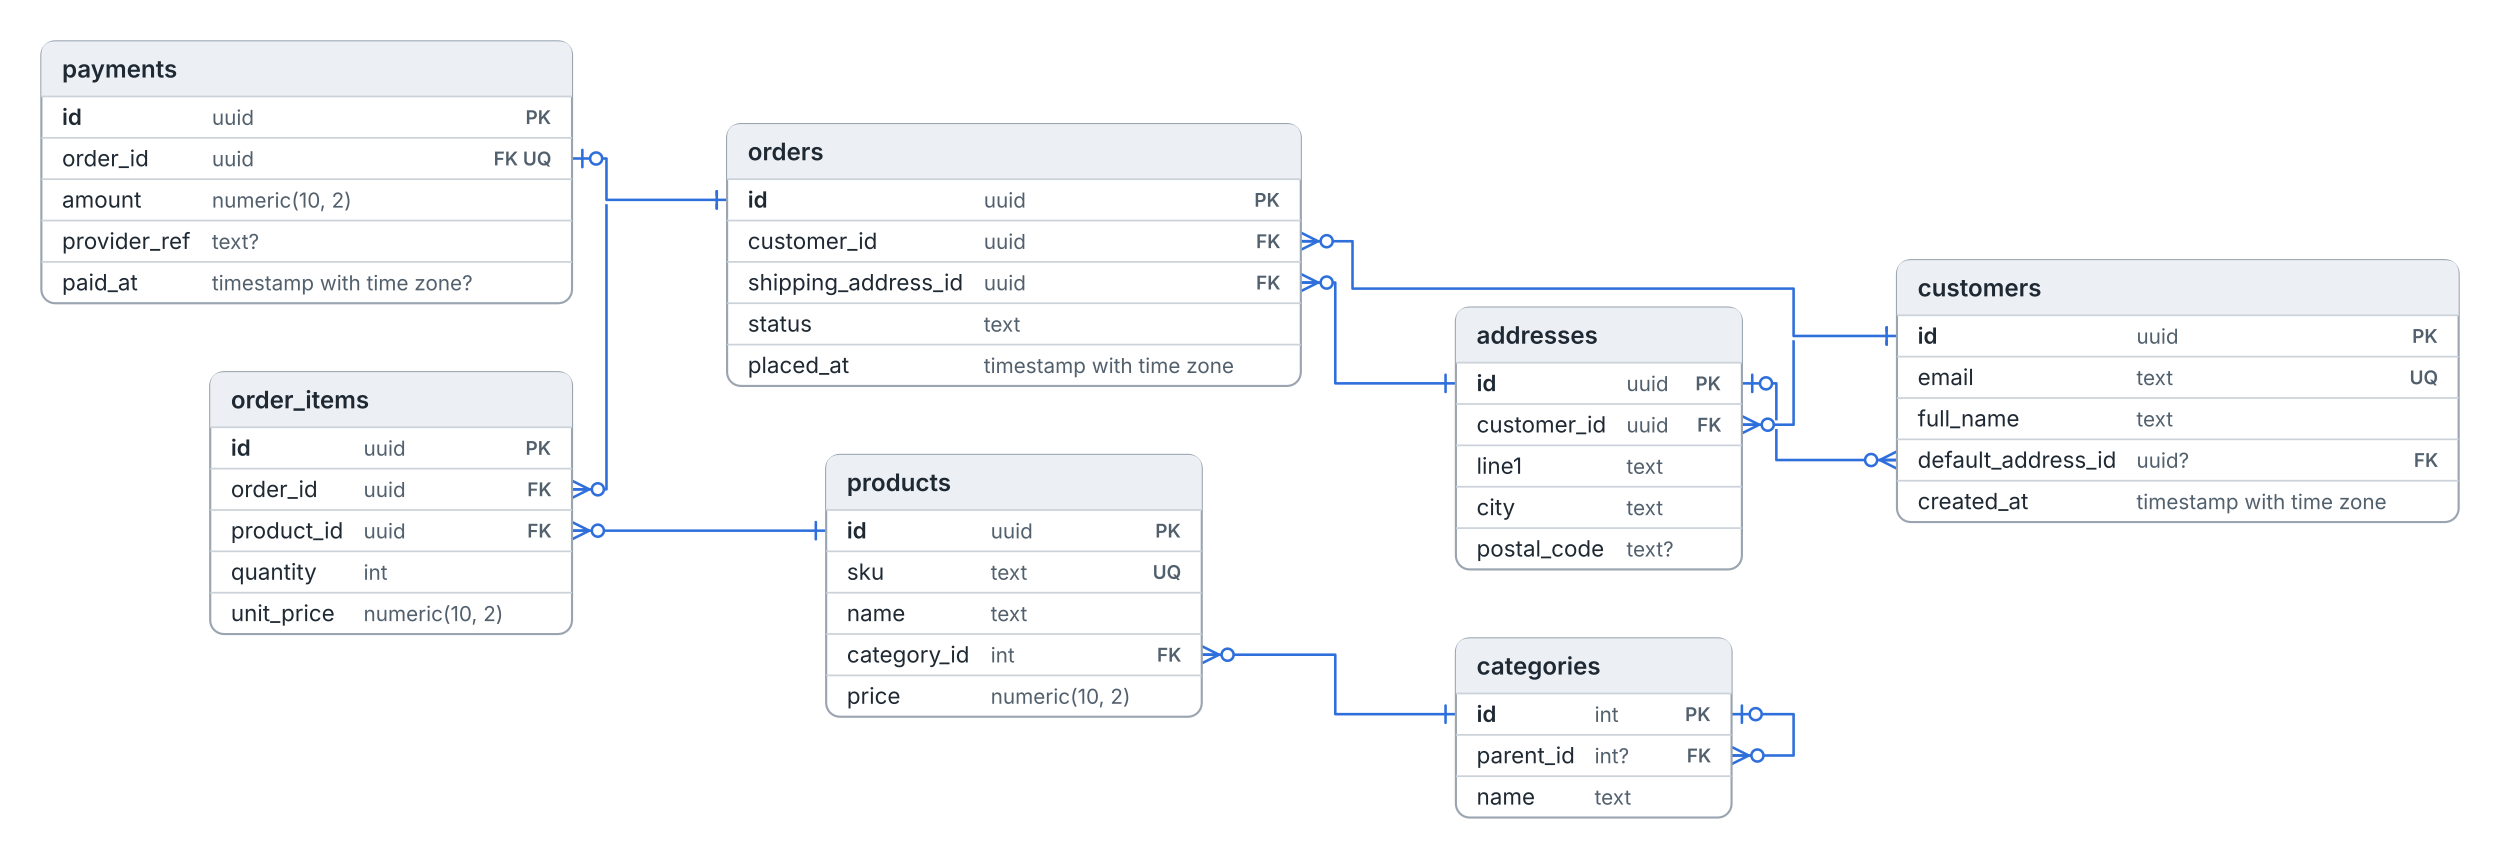
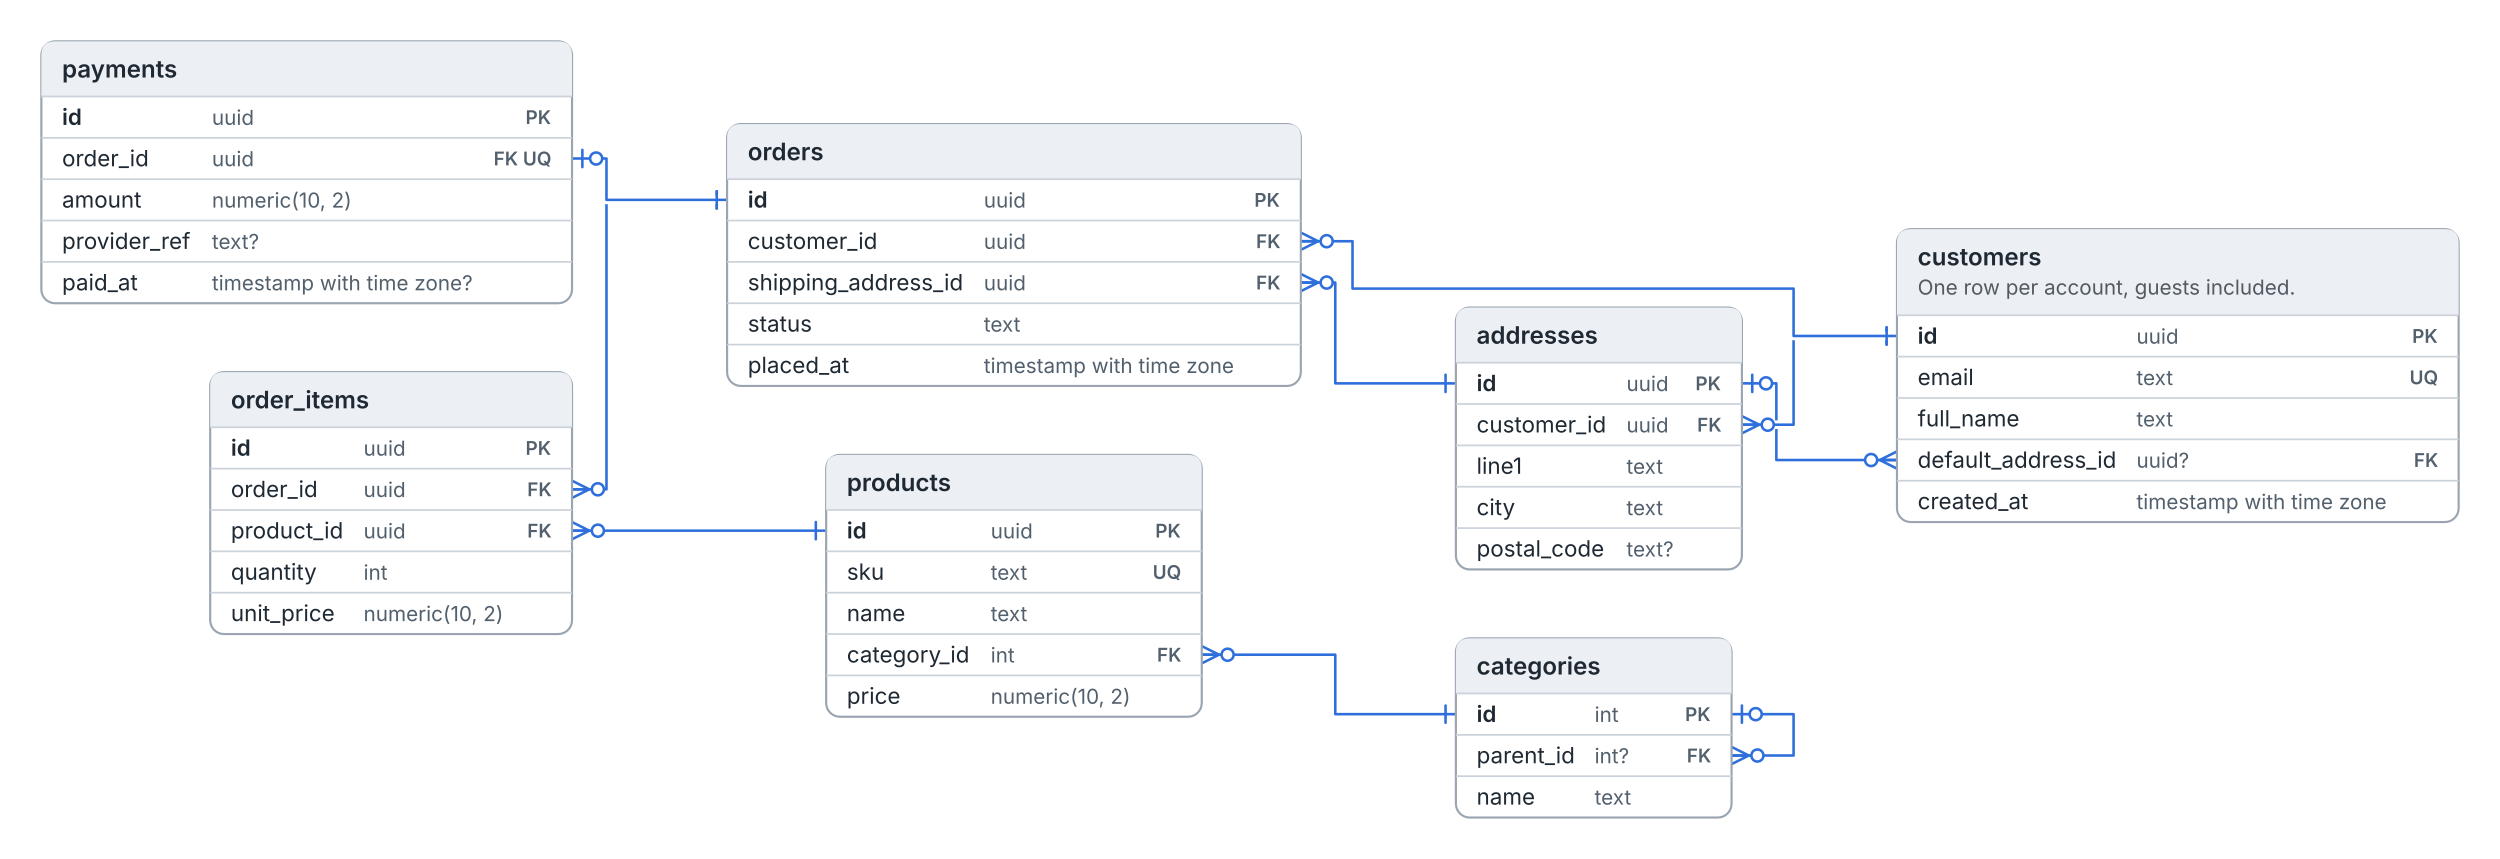
<svg xmlns="http://www.w3.org/2000/svg" class="diagram" viewBox="0 0 1451 498.5" role="img" aria-labelledby="t-title t-desc">
  <defs>
    <marker id="t-end-one" viewBox="0 0 20 12" refX="20" refY="6" markerWidth="20" markerHeight="12" markerUnits="userSpaceOnUse" orient="auto-start-reverse">
      <path class="t-end" d="M14 1V11" />
    </marker>
    <marker id="t-end-zero-or-one" viewBox="0 0 20 12" refX="20" refY="6" markerWidth="20" markerHeight="12" markerUnits="userSpaceOnUse" orient="auto-start-reverse">
      <circle class="t-end t-end-dot" cx="6" cy="6" r="3.5" />
      <path class="t-end" d="M14 1V11" />
    </marker>
    <marker id="t-end-many" viewBox="0 0 20 12" refX="20" refY="6" markerWidth="20" markerHeight="12" markerUnits="userSpaceOnUse" orient="auto-start-reverse">
      <path class="t-end" d="M20 1L10 6L20 11M10 6H20" />
    </marker>
    <marker id="t-end-zero-or-many" viewBox="0 0 20 12" refX="20" refY="6" markerWidth="20" markerHeight="12" markerUnits="userSpaceOnUse" orient="auto-start-reverse">
      <circle class="t-end t-end-dot" cx="5" cy="6" r="3.5" />
      <path class="t-end" d="M20 1L10 6L20 11M10 6H20" />
    </marker>
  </defs>
  <style>
.t-text { font-family: "Inter", system-ui, -apple-system, "Segoe UI", sans-serif; font-kerning: none; font-variant-ligatures: none; font-feature-settings: "kern" 0, "liga" 0, "calt" 0; fill: var(--t-text, #1f2933); }
.t-group-title { fill: var(--t-muted, #52606d); }
.t-group-box { fill: var(--t-group-fill, #f5f7fa); stroke: var(--t-group-stroke, #cbd2d9); stroke-width: 1; }
.t-node-box { fill: var(--t-node-fill, #ffffff); stroke: var(--t-node-stroke, #9aa5b1); stroke-width: 1.25; }
.t-node:focus { outline: none; }
.t-node:focus-visible .t-node-box { stroke: var(--t-accent, #2f6fdb); stroke-width: 2.5; }
.t-icon { color: var(--t-icon, #52606d); }
.t-edge { fill: none; stroke: var(--t-edge, #2f6fdb); stroke-width: 1.5; stroke-linejoin: round; }
.t-edge-async { stroke: var(--t-edge-async, #7c4ddb); }
.t-edge-data { stroke: var(--t-edge-data, #1f8a7a); }
.t-edge-reply { stroke: var(--t-edge-reply, #66727f); }
.t-edge-async { stroke-dasharray: 7 5; }
.t-edge-data { stroke-dasharray: 1.5 4.5; stroke-linecap: round; }
.t-arrow { fill: var(--t-edge, #2f6fdb); }
.t-arrow-async { fill: var(--t-edge-async, #7c4ddb); }
.t-arrow-data { fill: var(--t-edge-data, #1f8a7a); }
.t-arrow-reply { fill: var(--t-edge-reply, #66727f); }
.t-label-bg { fill: var(--t-bg, #ffffff); stroke: none; }
.t-label { fill: var(--t-muted, #52606d); }

.t-node-inner { fill: none; }
.t-node-rule { stroke: var(--t-node-stroke, #9aa5b1); stroke-width: 1.25; }
.t-lane-band { fill: var(--t-lane-fill, transparent); stroke: none; }
.t-lane-odd .t-lane-band { fill: var(--t-lane-fill-odd, rgba(120, 130, 145, 0.08)); }
.t-lane-header { fill: var(--t-lane-header, rgba(120, 130, 145, 0.12)); stroke: none; }
.t-lane-rule { stroke: var(--t-group-stroke, #cbd2d9); stroke-width: 1; }
.t-lane-title { fill: var(--t-muted, #52606d); }

.t-table { fill: var(--t-node-fill, #ffffff); stroke: var(--t-node-stroke, #9aa5b1); stroke-width: 1.25; }
.t-table-head { fill: var(--t-table-head, #eceff3); stroke: none; }
.t-row { stroke: var(--t-group-stroke, #cbd2d9); stroke-width: 1; }
.t-col-type { fill: var(--t-muted, #52606d); }
.t-col-marks { fill: var(--t-muted, #52606d); }
.t-edge-halo { fill: none; stroke: var(--t-bg, #ffffff); stroke-width: 5; stroke-linejoin: round; }
.t-end { fill: none; stroke: var(--t-edge, #2f6fdb); stroke-width: 1.5; stroke-linecap: round; }
.t-end-dot { fill: var(--t-bg, #ffffff); }
+ 
+ .t-node-note { fill: var(--t-text, #1f2933); fill-opacity: 0.75; }
</style>
  <path class="t-edge-halo" d="M1101 267 L1031 267 L1031 222.5 L1011 222.5" data-edge="customers.default_address_id" />
  <path class="t-edge t-edge-sync" data-from="customers" data-to="addresses" d="M1101 267 L1031 267 L1031 222.5 L1011 222.5" marker-start="url(#t-end-zero-or-many)" marker-end="url(#t-end-zero-or-one)" data-edge="customers.default_address_id" />
  <path class="t-edge-halo" d="M1011 246.5 L1041 246.5 L1041 195 L1101 195" data-edge="addresses.customer_id" />
  <path class="t-edge t-edge-sync" data-from="addresses" data-to="customers" d="M1011 246.5 L1041 246.5 L1041 195 L1101 195" marker-start="url(#t-end-zero-or-many)" marker-end="url(#t-end-one)" data-edge="addresses.customer_id" />
  <path class="t-edge-halo" d="M755 140 L785 140 L785 167.5 L1041 167.5 L1041 195 L1101 195" data-edge="orders.customer_id" />
  <path class="t-edge t-edge-sync" data-from="orders" data-to="customers" d="M755 140 L785 140 L785 167.5 L1041 167.5 L1041 195 L1101 195" marker-start="url(#t-end-zero-or-many)" marker-end="url(#t-end-one)" data-edge="orders.customer_id" />
  <path class="t-edge-halo" d="M755 164 L775 164 L775 222.5 L845 222.5" data-edge="orders.shipping_address_id" />
  <path class="t-edge t-edge-sync" data-from="orders" data-to="addresses" d="M755 164 L775 164 L775 222.5 L845 222.5" marker-start="url(#t-end-zero-or-many)" marker-end="url(#t-end-one)" data-edge="orders.shipping_address_id" />
  <path class="t-edge-halo" d="M332 284 L352 284 L352 116 L422 116" data-edge="order_items.order_id" />
  <path class="t-edge t-edge-sync" data-from="order_items" data-to="orders" d="M332 284 L352 284 L352 116 L422 116" marker-start="url(#t-end-zero-or-many)" marker-end="url(#t-end-one)" data-edge="order_items.order_id" />
  <path class="t-edge-halo" d="M332 308 L479.5 308" data-edge="order_items.product_id" />
  <path class="t-edge t-edge-sync" data-from="order_items" data-to="products" d="M332 308 L479.5 308" marker-start="url(#t-end-zero-or-many)" marker-end="url(#t-end-one)" data-edge="order_items.product_id" />
  <path class="t-edge-halo" d="M697.5 380 L775 380 L775 414.5 L845 414.5" data-edge="products.category_id" />
  <path class="t-edge t-edge-sync" data-from="products" data-to="categories" d="M697.5 380 L775 380 L775 414.5 L845 414.5" marker-start="url(#t-end-zero-or-many)" marker-end="url(#t-end-one)" data-edge="products.category_id" />
  <path class="t-edge-halo" d="M1005 438.5 L1041 438.5 L1041 414.5 L1005 414.5" data-edge="categories.parent_id" />
  <path class="t-edge t-edge-sync" data-from="categories" data-to="categories" d="M1005 438.5 L1041 438.5 L1041 414.5 L1005 414.5" marker-start="url(#t-end-zero-or-many)" marker-end="url(#t-end-zero-or-one)" data-edge="categories.parent_id" />
  <path class="t-edge-halo" d="M332 92 L352 92 L352 116 L422 116" data-edge="payments.order_id" />
  <path class="t-edge t-edge-sync" data-from="payments" data-to="orders" d="M332 92 L352 92 L352 116 L422 116" marker-start="url(#t-end-zero-or-one)" marker-end="url(#t-end-one)" data-edge="payments.order_id" />
  <g class="t-node t-shape-table" data-id="customers" data-kind="table" tabindex="0">
-     <rect class="t-table" x="1101" y="151" width="326" height="152" rx="8" />
-     <path class="t-table-head" d="M1101 183V159Q1101 151 1109 151H1419Q1427 151 1427 159V183z" />
+     <rect class="t-table" x="1101" y="133" width="326" height="170" rx="8" />
+     <path class="t-table-head" d="M1101 183V141Q1101 133 1109 133H1419Q1427 133 1427 141V183z" />
    <g>
      <line class="t-row" x1="1101" y1="183" x2="1427" y2="183" />
      <text class="t-text t-col-name" x="1113" y="199.5" font-size="13" font-weight="600">
        <tspan x="1113" dy="0">id</tspan>
      </text>
      <text class="t-text t-col-type" x="1240" y="199.5" font-size="12" font-weight="400">
        <tspan x="1240" dy="0">uuid</tspan>
      </text>
      <text class="t-text t-col-marks" x="1400" y="199" font-size="11" font-weight="600">
        <tspan x="1400" dy="0">PK</tspan>
      </text>
    </g>
    <g>
      <line class="t-row" x1="1101" y1="207" x2="1427" y2="207" />
      <text class="t-text t-col-name" x="1113" y="223.5" font-size="13" font-weight="400">
        <tspan x="1113" dy="0">email</tspan>
      </text>
      <text class="t-text t-col-type" x="1240" y="223.5" font-size="12" font-weight="400">
        <tspan x="1240" dy="0">text</tspan>
      </text>
      <text class="t-text t-col-marks" x="1398.5" y="223" font-size="11" font-weight="600">
        <tspan x="1398.5" dy="0">UQ</tspan>
      </text>
    </g>
    <g>
      <line class="t-row" x1="1101" y1="231" x2="1427" y2="231" />
      <text class="t-text t-col-name" x="1113" y="247.5" font-size="13" font-weight="400">
        <tspan x="1113" dy="0">full_name</tspan>
      </text>
      <text class="t-text t-col-type" x="1240" y="247.5" font-size="12" font-weight="400">
        <tspan x="1240" dy="0">text</tspan>
      </text>
    </g>
    <g>
      <line class="t-row" x1="1101" y1="255" x2="1427" y2="255" />
      <text class="t-text t-col-name" x="1113" y="271.5" font-size="13" font-weight="400">
        <tspan x="1113" dy="0">default_address_id</tspan>
      </text>
      <text class="t-text t-col-type" x="1240" y="271.5" font-size="12" font-weight="400">
        <tspan x="1240" dy="0">uuid?</tspan>
      </text>
      <text class="t-text t-col-marks" x="1401" y="271" font-size="11" font-weight="600">
        <tspan x="1401" dy="0">FK</tspan>
      </text>
    </g>
    <g>
      <line class="t-row" x1="1101" y1="279" x2="1427" y2="279" />
      <text class="t-text t-col-name" x="1113" y="295.5" font-size="13" font-weight="400">
        <tspan x="1113" dy="0">created_at</tspan>
      </text>
      <text class="t-text t-col-type" x="1240" y="295.5" font-size="12" font-weight="400">
        <tspan x="1240" dy="0">timestamp with time zone</tspan>
      </text>
    </g>
-     <text class="t-text t-node-label" x="1113" y="172" font-size="14" font-weight="600">
+     <text class="t-text t-node-label" x="1113" y="154" font-size="14" font-weight="600">
      <tspan x="1113" dy="0">customers</tspan>
+     </text>
+     <text class="t-text t-node-note" x="1113" y="171" font-size="12" font-weight="400">
+       <tspan x="1113" dy="0">One row per account, guests included.</tspan>
    </text>
  </g>
  <g class="t-node t-shape-table" data-id="addresses" data-kind="table" tabindex="0">
    <rect class="t-table" x="845" y="178.5" width="166" height="152" rx="8" />
    <path class="t-table-head" d="M845 210.5V186.5Q845 178.5 853 178.5H1003Q1011 178.5 1011 186.5V210.5z" />
    <g>
      <line class="t-row" x1="845" y1="210.5" x2="1011" y2="210.5" />
      <text class="t-text t-col-name" x="857" y="227" font-size="13" font-weight="600">
        <tspan x="857" dy="0">id</tspan>
      </text>
      <text class="t-text t-col-type" x="944" y="227" font-size="12" font-weight="400">
        <tspan x="944" dy="0">uuid</tspan>
      </text>
      <text class="t-text t-col-marks" x="984" y="226.5" font-size="11" font-weight="600">
        <tspan x="984" dy="0">PK</tspan>
      </text>
    </g>
    <g>
      <line class="t-row" x1="845" y1="234.5" x2="1011" y2="234.5" />
      <text class="t-text t-col-name" x="857" y="251" font-size="13" font-weight="400">
        <tspan x="857" dy="0">customer_id</tspan>
      </text>
      <text class="t-text t-col-type" x="944" y="251" font-size="12" font-weight="400">
        <tspan x="944" dy="0">uuid</tspan>
      </text>
      <text class="t-text t-col-marks" x="985" y="250.5" font-size="11" font-weight="600">
        <tspan x="985" dy="0">FK</tspan>
      </text>
    </g>
    <g>
      <line class="t-row" x1="845" y1="258.5" x2="1011" y2="258.5" />
      <text class="t-text t-col-name" x="857" y="275" font-size="13" font-weight="400">
        <tspan x="857" dy="0">line1</tspan>
      </text>
      <text class="t-text t-col-type" x="944" y="275" font-size="12" font-weight="400">
        <tspan x="944" dy="0">text</tspan>
      </text>
    </g>
    <g>
      <line class="t-row" x1="845" y1="282.5" x2="1011" y2="282.5" />
      <text class="t-text t-col-name" x="857" y="299" font-size="13" font-weight="400">
        <tspan x="857" dy="0">city</tspan>
      </text>
      <text class="t-text t-col-type" x="944" y="299" font-size="12" font-weight="400">
        <tspan x="944" dy="0">text</tspan>
      </text>
    </g>
    <g>
      <line class="t-row" x1="845" y1="306.5" x2="1011" y2="306.5" />
      <text class="t-text t-col-name" x="857" y="323" font-size="13" font-weight="400">
        <tspan x="857" dy="0">postal_code</tspan>
      </text>
      <text class="t-text t-col-type" x="944" y="323" font-size="12" font-weight="400">
        <tspan x="944" dy="0">text?</tspan>
      </text>
    </g>
    <text class="t-text t-node-label" x="857" y="199.5" font-size="14" font-weight="600">
      <tspan x="857" dy="0">addresses</tspan>
    </text>
  </g>
  <g class="t-node t-shape-table" data-id="orders" data-kind="table" tabindex="0">
    <rect class="t-table" x="422" y="72" width="333" height="152" rx="8" />
    <path class="t-table-head" d="M422 104V80Q422 72 430 72H747Q755 72 755 80V104z" />
    <g>
      <line class="t-row" x1="422" y1="104" x2="755" y2="104" />
      <text class="t-text t-col-name" x="434" y="120.5" font-size="13" font-weight="600">
        <tspan x="434" dy="0">id</tspan>
      </text>
      <text class="t-text t-col-type" x="571" y="120.5" font-size="12" font-weight="400">
        <tspan x="571" dy="0">uuid</tspan>
      </text>
      <text class="t-text t-col-marks" x="728" y="120" font-size="11" font-weight="600">
        <tspan x="728" dy="0">PK</tspan>
      </text>
    </g>
    <g>
      <line class="t-row" x1="422" y1="128" x2="755" y2="128" />
      <text class="t-text t-col-name" x="434" y="144.5" font-size="13" font-weight="400">
        <tspan x="434" dy="0">customer_id</tspan>
      </text>
      <text class="t-text t-col-type" x="571" y="144.5" font-size="12" font-weight="400">
        <tspan x="571" dy="0">uuid</tspan>
      </text>
      <text class="t-text t-col-marks" x="729" y="144" font-size="11" font-weight="600">
        <tspan x="729" dy="0">FK</tspan>
      </text>
    </g>
    <g>
      <line class="t-row" x1="422" y1="152" x2="755" y2="152" />
      <text class="t-text t-col-name" x="434" y="168.5" font-size="13" font-weight="400">
        <tspan x="434" dy="0">shipping_address_id</tspan>
      </text>
      <text class="t-text t-col-type" x="571" y="168.5" font-size="12" font-weight="400">
        <tspan x="571" dy="0">uuid</tspan>
      </text>
      <text class="t-text t-col-marks" x="729" y="168" font-size="11" font-weight="600">
        <tspan x="729" dy="0">FK</tspan>
      </text>
    </g>
    <g>
      <line class="t-row" x1="422" y1="176" x2="755" y2="176" />
      <text class="t-text t-col-name" x="434" y="192.5" font-size="13" font-weight="400">
        <tspan x="434" dy="0">status</tspan>
      </text>
      <text class="t-text t-col-type" x="571" y="192.5" font-size="12" font-weight="400">
        <tspan x="571" dy="0">text</tspan>
      </text>
    </g>
    <g>
      <line class="t-row" x1="422" y1="200" x2="755" y2="200" />
      <text class="t-text t-col-name" x="434" y="216.5" font-size="13" font-weight="400">
        <tspan x="434" dy="0">placed_at</tspan>
      </text>
      <text class="t-text t-col-type" x="571" y="216.5" font-size="12" font-weight="400">
        <tspan x="571" dy="0">timestamp with time zone</tspan>
      </text>
    </g>
    <text class="t-text t-node-label" x="434" y="93" font-size="14" font-weight="600">
      <tspan x="434" dy="0">orders</tspan>
    </text>
  </g>
  <g class="t-node t-shape-table" data-id="order_items" data-kind="table" tabindex="0">
    <rect class="t-table" x="122" y="216" width="210" height="152" rx="8" />
    <path class="t-table-head" d="M122 248V224Q122 216 130 216H324Q332 216 332 224V248z" />
    <g>
      <line class="t-row" x1="122" y1="248" x2="332" y2="248" />
      <text class="t-text t-col-name" x="134" y="264.5" font-size="13" font-weight="600">
        <tspan x="134" dy="0">id</tspan>
      </text>
      <text class="t-text t-col-type" x="211" y="264.5" font-size="12" font-weight="400">
        <tspan x="211" dy="0">uuid</tspan>
      </text>
      <text class="t-text t-col-marks" x="305" y="264" font-size="11" font-weight="600">
        <tspan x="305" dy="0">PK</tspan>
      </text>
    </g>
    <g>
      <line class="t-row" x1="122" y1="272" x2="332" y2="272" />
      <text class="t-text t-col-name" x="134" y="288.5" font-size="13" font-weight="400">
        <tspan x="134" dy="0">order_id</tspan>
      </text>
      <text class="t-text t-col-type" x="211" y="288.5" font-size="12" font-weight="400">
        <tspan x="211" dy="0">uuid</tspan>
      </text>
      <text class="t-text t-col-marks" x="306" y="288" font-size="11" font-weight="600">
        <tspan x="306" dy="0">FK</tspan>
      </text>
    </g>
    <g>
      <line class="t-row" x1="122" y1="296" x2="332" y2="296" />
      <text class="t-text t-col-name" x="134" y="312.5" font-size="13" font-weight="400">
        <tspan x="134" dy="0">product_id</tspan>
      </text>
      <text class="t-text t-col-type" x="211" y="312.5" font-size="12" font-weight="400">
        <tspan x="211" dy="0">uuid</tspan>
      </text>
      <text class="t-text t-col-marks" x="306" y="312" font-size="11" font-weight="600">
        <tspan x="306" dy="0">FK</tspan>
      </text>
    </g>
    <g>
      <line class="t-row" x1="122" y1="320" x2="332" y2="320" />
      <text class="t-text t-col-name" x="134" y="336.5" font-size="13" font-weight="400">
        <tspan x="134" dy="0">quantity</tspan>
      </text>
      <text class="t-text t-col-type" x="211" y="336.5" font-size="12" font-weight="400">
        <tspan x="211" dy="0">int</tspan>
      </text>
    </g>
    <g>
      <line class="t-row" x1="122" y1="344" x2="332" y2="344" />
      <text class="t-text t-col-name" x="134" y="360.5" font-size="13" font-weight="400">
        <tspan x="134" dy="0">unit_price</tspan>
      </text>
      <text class="t-text t-col-type" x="211" y="360.5" font-size="12" font-weight="400">
        <tspan x="211" dy="0">numeric(10, 2)</tspan>
      </text>
    </g>
    <text class="t-text t-node-label" x="134" y="237" font-size="14" font-weight="600">
      <tspan x="134" dy="0">order_items</tspan>
    </text>
  </g>
  <g class="t-node t-shape-table" data-id="products" data-kind="table" tabindex="0">
    <rect class="t-table" x="479.5" y="264" width="218" height="152" rx="8" />
    <path class="t-table-head" d="M479.5 296V272Q479.5 264 487.5 264H689.5Q697.5 264 697.5 272V296z" />
    <g>
      <line class="t-row" x1="479.5" y1="296" x2="697.5" y2="296" />
      <text class="t-text t-col-name" x="491.5" y="312.5" font-size="13" font-weight="600">
        <tspan x="491.5" dy="0">id</tspan>
      </text>
      <text class="t-text t-col-type" x="575" y="312.5" font-size="12" font-weight="400">
        <tspan x="575" dy="0">uuid</tspan>
      </text>
      <text class="t-text t-col-marks" x="670.5" y="312" font-size="11" font-weight="600">
        <tspan x="670.5" dy="0">PK</tspan>
      </text>
    </g>
    <g>
      <line class="t-row" x1="479.5" y1="320" x2="697.5" y2="320" />
      <text class="t-text t-col-name" x="491.5" y="336.5" font-size="13" font-weight="400">
        <tspan x="491.5" dy="0">sku</tspan>
      </text>
      <text class="t-text t-col-type" x="575" y="336.5" font-size="12" font-weight="400">
        <tspan x="575" dy="0">text</tspan>
      </text>
      <text class="t-text t-col-marks" x="669" y="336" font-size="11" font-weight="600">
        <tspan x="669" dy="0">UQ</tspan>
      </text>
    </g>
    <g>
      <line class="t-row" x1="479.5" y1="344" x2="697.5" y2="344" />
      <text class="t-text t-col-name" x="491.5" y="360.5" font-size="13" font-weight="400">
        <tspan x="491.5" dy="0">name</tspan>
      </text>
      <text class="t-text t-col-type" x="575" y="360.5" font-size="12" font-weight="400">
        <tspan x="575" dy="0">text</tspan>
      </text>
    </g>
    <g>
      <line class="t-row" x1="479.5" y1="368" x2="697.5" y2="368" />
      <text class="t-text t-col-name" x="491.5" y="384.5" font-size="13" font-weight="400">
        <tspan x="491.5" dy="0">category_id</tspan>
      </text>
      <text class="t-text t-col-type" x="575" y="384.5" font-size="12" font-weight="400">
        <tspan x="575" dy="0">int</tspan>
      </text>
      <text class="t-text t-col-marks" x="671.5" y="384" font-size="11" font-weight="600">
        <tspan x="671.5" dy="0">FK</tspan>
      </text>
    </g>
    <g>
      <line class="t-row" x1="479.5" y1="392" x2="697.5" y2="392" />
      <text class="t-text t-col-name" x="491.5" y="408.5" font-size="13" font-weight="400">
        <tspan x="491.5" dy="0">price</tspan>
      </text>
      <text class="t-text t-col-type" x="575" y="408.5" font-size="12" font-weight="400">
        <tspan x="575" dy="0">numeric(10, 2)</tspan>
      </text>
    </g>
    <text class="t-text t-node-label" x="491.5" y="285" font-size="14" font-weight="600">
      <tspan x="491.5" dy="0">products</tspan>
    </text>
  </g>
  <g class="t-node t-shape-table" data-id="categories" data-kind="table" tabindex="0">
    <rect class="t-table" x="845" y="370.5" width="160" height="104" rx="8" />
    <path class="t-table-head" d="M845 402.5V378.5Q845 370.5 853 370.5H997Q1005 370.5 1005 378.5V402.5z" />
    <g>
      <line class="t-row" x1="845" y1="402.5" x2="1005" y2="402.5" />
      <text class="t-text t-col-name" x="857" y="419" font-size="13" font-weight="600">
        <tspan x="857" dy="0">id</tspan>
      </text>
      <text class="t-text t-col-type" x="925.5" y="419" font-size="12" font-weight="400">
        <tspan x="925.5" dy="0">int</tspan>
      </text>
      <text class="t-text t-col-marks" x="978" y="418.5" font-size="11" font-weight="600">
        <tspan x="978" dy="0">PK</tspan>
      </text>
    </g>
    <g>
      <line class="t-row" x1="845" y1="426.5" x2="1005" y2="426.5" />
      <text class="t-text t-col-name" x="857" y="443" font-size="13" font-weight="400">
        <tspan x="857" dy="0">parent_id</tspan>
      </text>
      <text class="t-text t-col-type" x="925.5" y="443" font-size="12" font-weight="400">
        <tspan x="925.5" dy="0">int?</tspan>
      </text>
      <text class="t-text t-col-marks" x="979" y="442.5" font-size="11" font-weight="600">
        <tspan x="979" dy="0">FK</tspan>
      </text>
    </g>
    <g>
      <line class="t-row" x1="845" y1="450.5" x2="1005" y2="450.5" />
      <text class="t-text t-col-name" x="857" y="467" font-size="13" font-weight="400">
        <tspan x="857" dy="0">name</tspan>
      </text>
      <text class="t-text t-col-type" x="925.5" y="467" font-size="12" font-weight="400">
        <tspan x="925.5" dy="0">text</tspan>
      </text>
    </g>
    <text class="t-text t-node-label" x="857" y="391.5" font-size="14" font-weight="600">
      <tspan x="857" dy="0">categories</tspan>
    </text>
  </g>
  <g class="t-node t-shape-table" data-id="payments" data-kind="table" tabindex="0">
    <rect class="t-table" x="24" y="24" width="308" height="152" rx="8" />
    <path class="t-table-head" d="M24 56V32Q24 24 32 24H324Q332 24 332 32V56z" />
    <g>
      <line class="t-row" x1="24" y1="56" x2="332" y2="56" />
      <text class="t-text t-col-name" x="36" y="72.5" font-size="13" font-weight="600">
        <tspan x="36" dy="0">id</tspan>
      </text>
      <text class="t-text t-col-type" x="123" y="72.5" font-size="12" font-weight="400">
        <tspan x="123" dy="0">uuid</tspan>
      </text>
      <text class="t-text t-col-marks" x="305" y="72" font-size="11" font-weight="600">
        <tspan x="305" dy="0">PK</tspan>
      </text>
    </g>
    <g>
      <line class="t-row" x1="24" y1="80" x2="332" y2="80" />
      <text class="t-text t-col-name" x="36" y="96.5" font-size="13" font-weight="400">
        <tspan x="36" dy="0">order_id</tspan>
      </text>
      <text class="t-text t-col-type" x="123" y="96.5" font-size="12" font-weight="400">
        <tspan x="123" dy="0">uuid</tspan>
      </text>
      <text class="t-text t-col-marks" x="286.5" y="96" font-size="11" font-weight="600">
        <tspan x="286.5" dy="0">FK UQ</tspan>
      </text>
    </g>
    <g>
      <line class="t-row" x1="24" y1="104" x2="332" y2="104" />
      <text class="t-text t-col-name" x="36" y="120.5" font-size="13" font-weight="400">
        <tspan x="36" dy="0">amount</tspan>
      </text>
      <text class="t-text t-col-type" x="123" y="120.5" font-size="12" font-weight="400">
        <tspan x="123" dy="0">numeric(10, 2)</tspan>
      </text>
    </g>
    <g>
      <line class="t-row" x1="24" y1="128" x2="332" y2="128" />
      <text class="t-text t-col-name" x="36" y="144.5" font-size="13" font-weight="400">
        <tspan x="36" dy="0">provider_ref</tspan>
      </text>
      <text class="t-text t-col-type" x="123" y="144.5" font-size="12" font-weight="400">
        <tspan x="123" dy="0">text?</tspan>
      </text>
    </g>
    <g>
      <line class="t-row" x1="24" y1="152" x2="332" y2="152" />
      <text class="t-text t-col-name" x="36" y="168.5" font-size="13" font-weight="400">
        <tspan x="36" dy="0">paid_at</tspan>
      </text>
      <text class="t-text t-col-type" x="123" y="168.5" font-size="12" font-weight="400">
        <tspan x="123" dy="0">timestamp with time zone?</tspan>
      </text>
    </g>
    <text class="t-text t-node-label" x="36" y="45" font-size="14" font-weight="600">
      <tspan x="36" dy="0">payments</tspan>
    </text>
  </g>
</svg>
